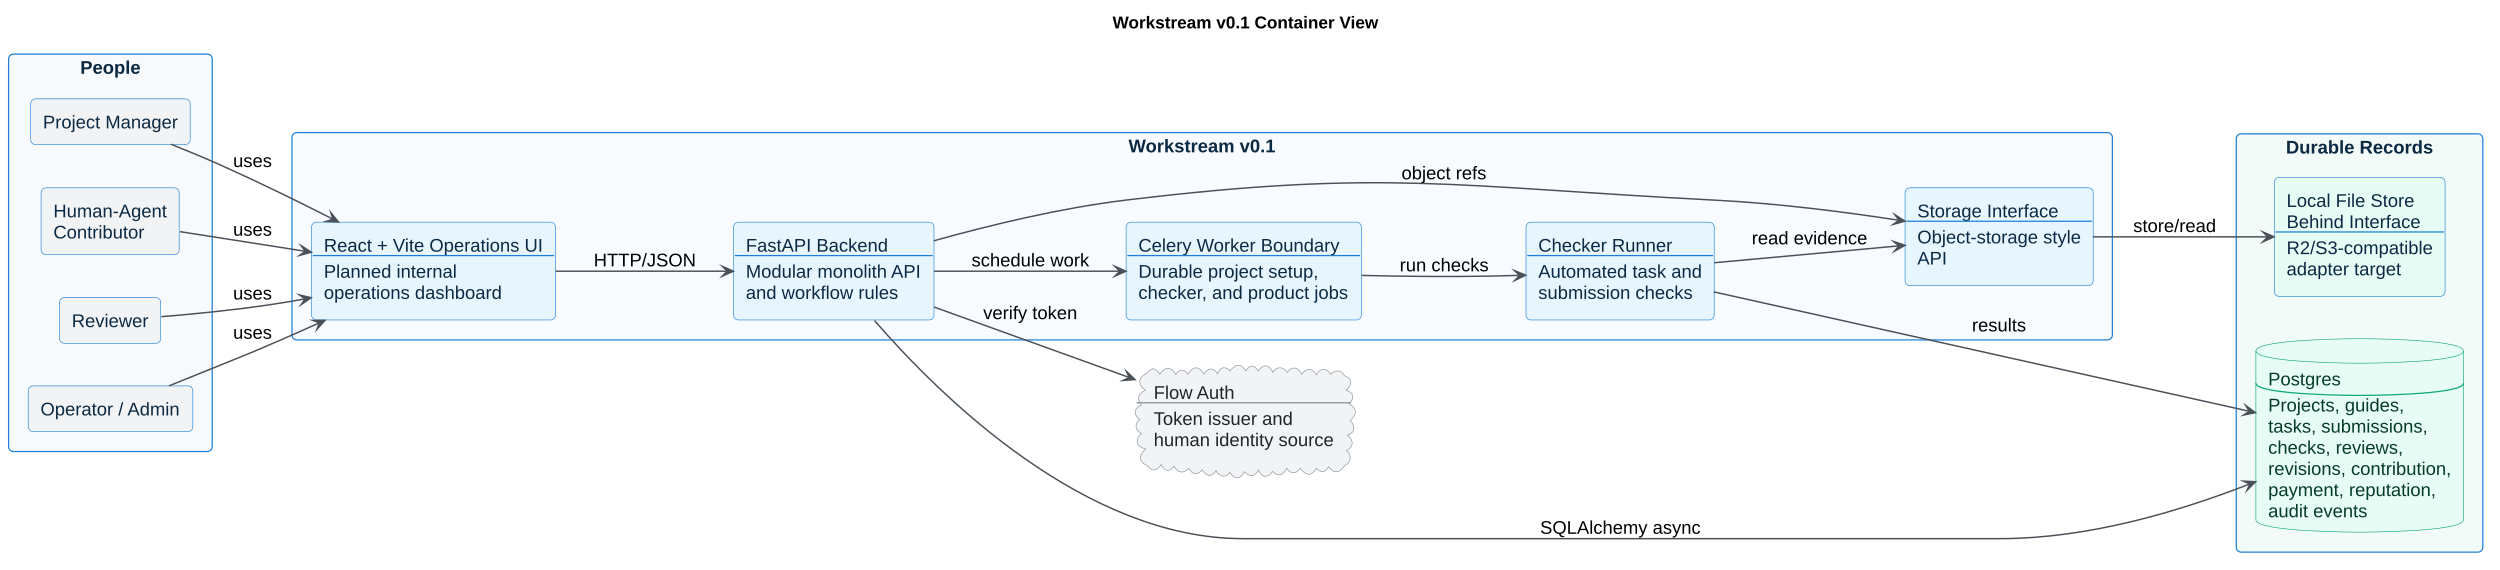
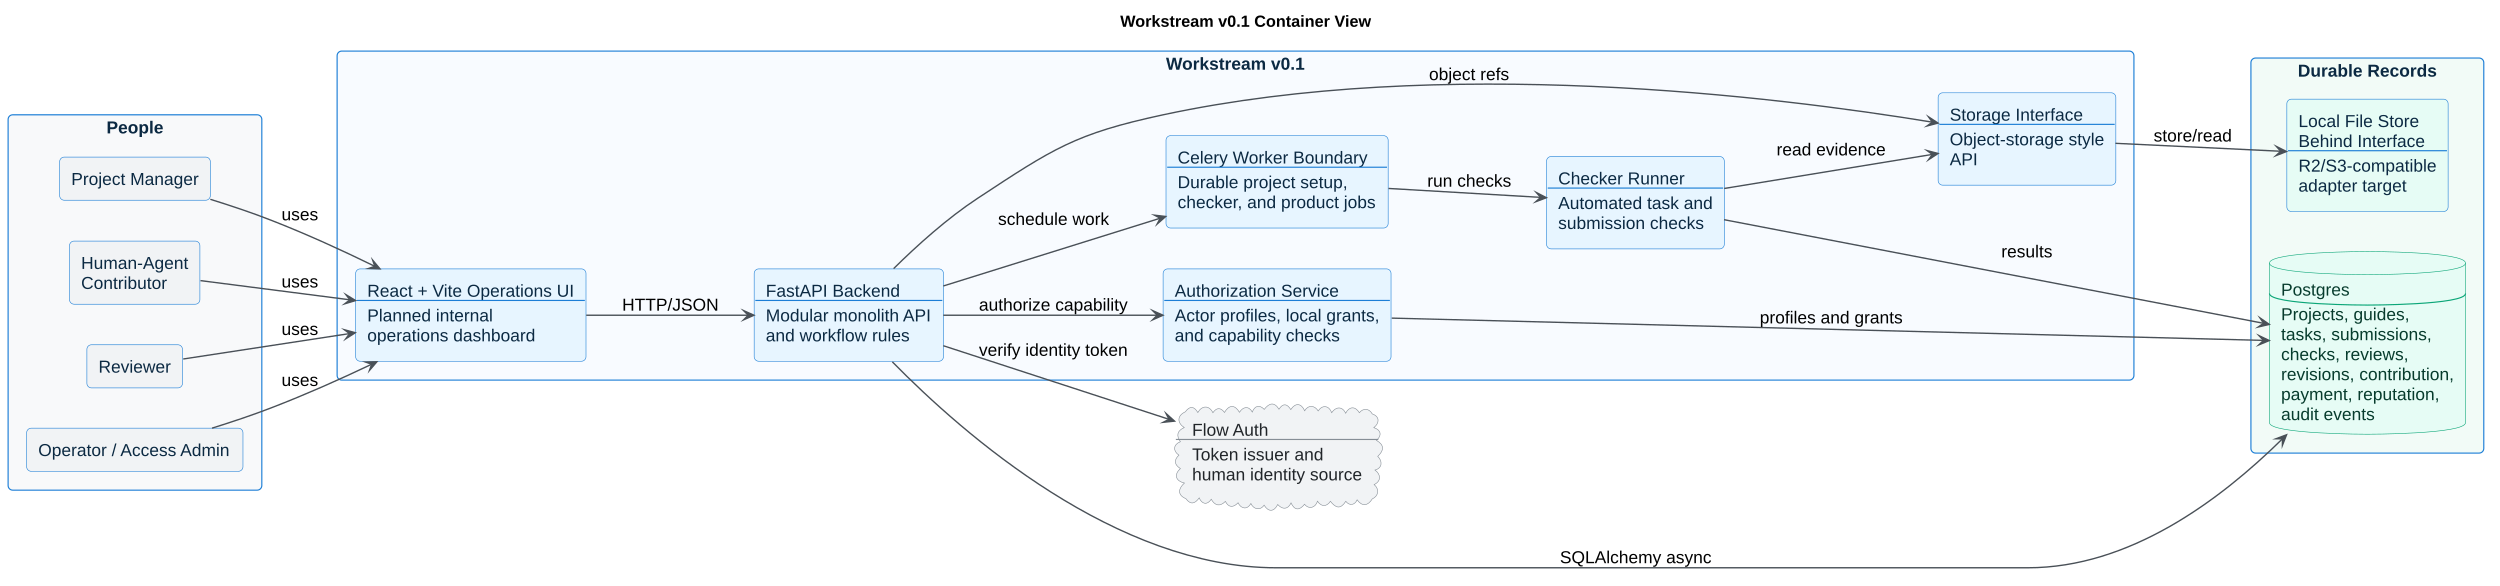
- <svg xmlns="http://www.w3.org/2000/svg" contentStyleType="text/css" data-diagram-type="DESCRIPTION" height="464px" preserveAspectRatio="none" style="width:2038px;height:464px;background:#FFFFFF;" version="1.1" viewBox="0 0 2038 464" width="2038px" zoomAndPan="magnify">
+ <svg xmlns="http://www.w3.org/2000/svg" contentStyleType="text/css" data-diagram-type="DESCRIPTION" height="505px" preserveAspectRatio="none" style="width:2158px;height:505px;background:#FFFFFF;" version="1.1" viewBox="0 0 2158 505" width="2158px" zoomAndPan="magnify">
  <defs />
  <g>
    <g class="title" data-source-line="1">
-       <text fill="#000000" font-family="Arial" font-size="14" font-weight="700" lengthAdjust="spacing" textLength="217.075" x="906.962" y="23.132">Workstream v0.1 Container View</text>
+       <text fill="#000000" font-family="Arial" font-size="14" font-weight="700" lengthAdjust="spacing" textLength="217.075" x="966.962" y="23.132">Workstream v0.1 Container View</text>
    </g>
    <g class="cluster" data-qualified-name="People" data-source-line="29" id="ent0001">
-       <rect fill="#F8F9FA" height="324" rx="4" ry="4" style="stroke:#1C7ED6;stroke-width:1;" width="166" x="7" y="44.099" />
-       <text fill="#0B2942" font-family="Arial" font-size="15" font-weight="700" lengthAdjust="spacing" textLength="49.182" x="65.409" y="60.169">People</text>
+       <rect fill="#F8F9FA" height="324" rx="4" ry="4" style="stroke:#1C7ED6;stroke-width:1;" width="219" x="7" y="99.099" />
+       <text fill="#0B2942" font-family="Arial" font-size="15" font-weight="700" lengthAdjust="spacing" textLength="49.182" x="91.909" y="115.168">People</text>
    </g>
    <g class="cluster" data-qualified-name="Workstream v0.1" data-source-line="38" id="ent0007">
-       <rect fill="#F8FBFF" height="169" rx="4" ry="4" style="stroke:#1C7ED6;stroke-width:1;" width="1484" x="238" y="108.099" />
-       <text fill="#0B2942" font-family="Arial" font-size="15" font-weight="700" lengthAdjust="spacing" textLength="120.059" x="919.971" y="124.168">Workstream v0.1</text>
+       <rect fill="#F8FBFF" height="284" rx="4" ry="4" style="stroke:#1C7ED6;stroke-width:1;" width="1551" x="291" y="44.099" />
+       <text fill="#0B2942" font-family="Arial" font-size="15" font-weight="700" lengthAdjust="spacing" textLength="120.059" x="1006.471" y="60.169">Workstream v0.1</text>
    </g>
-     <g class="cluster" data-qualified-name="Durable Records" data-source-line="46" id="ent0013">
-       <rect fill="#F2FBF7" height="341" rx="4" ry="4" style="stroke:#1C7ED6;stroke-width:1;" width="201" x="1823" y="109.099" />
-       <text fill="#0B2942" font-family="Arial" font-size="15" font-weight="700" lengthAdjust="spacing" textLength="120.037" x="1863.482" y="125.168">Durable Records</text>
+     <g class="cluster" data-qualified-name="Durable Records" data-source-line="47" id="ent0014">
+       <rect fill="#F2FBF7" height="341" rx="4" ry="4" style="stroke:#1C7ED6;stroke-width:1;" width="201" x="1943" y="50.099" />
+       <text fill="#0B2942" font-family="Arial" font-size="15" font-weight="700" lengthAdjust="spacing" textLength="120.037" x="1983.482" y="66.168">Durable Records</text>
    </g>
    <g class="entity" data-qualified-name="People.project_manager" data-source-line="30" id="ent0002">
-       <rect fill="#F1F3F5" height="37.248" rx="4" ry="4" style="stroke:#1C7ED6;stroke-width:0.5;" width="130.054" x="25" y="80.599" />
-       <text fill="#0B2942" font-family="Arial" font-size="15" lengthAdjust="spacing" textLength="110.054" x="35" y="104.668">Project Manager</text>
+       <rect fill="#F1F3F5" height="37.248" rx="4" ry="4" style="stroke:#1C7ED6;stroke-width:0.5;" width="130.054" x="51.5" y="135.599" />
+       <text fill="#0B2942" font-family="Arial" font-size="15" lengthAdjust="spacing" textLength="110.054" x="61.5" y="159.668">Project Manager</text>
    </g>
    <g class="entity" data-qualified-name="People.worker" data-source-line="31" id="ent0003">
-       <rect fill="#F1F3F5" height="54.497" rx="4" ry="4" style="stroke:#1C7ED6;stroke-width:0.5;" width="112.549" x="33.5" y="153.099" />
-       <text fill="#0B2942" font-family="Arial" font-size="15" lengthAdjust="spacing" textLength="92.549" x="43.5" y="177.168">Human-Agent</text>
-       <text fill="#0B2942" font-family="Arial" font-size="15" lengthAdjust="spacing" textLength="74.202" x="43.5" y="194.417">Contributor</text>
+       <rect fill="#F1F3F5" height="54.497" rx="4" ry="4" style="stroke:#1C7ED6;stroke-width:0.5;" width="112.549" x="60" y="208.099" />
+       <text fill="#0B2942" font-family="Arial" font-size="15" lengthAdjust="spacing" textLength="92.549" x="70" y="232.168">Human-Agent</text>
+       <text fill="#0B2942" font-family="Arial" font-size="15" lengthAdjust="spacing" textLength="74.202" x="70" y="249.417">Contributor</text>
    </g>
    <g class="entity" data-qualified-name="People.reviewer" data-source-line="32" id="ent0004">
-       <rect fill="#F1F3F5" height="37.248" rx="4" ry="4" style="stroke:#1C7ED6;stroke-width:0.5;" width="82.519" x="48.5" y="242.599" />
-       <text fill="#0B2942" font-family="Arial" font-size="15" lengthAdjust="spacing" textLength="62.52" x="58.5" y="266.668">Reviewer</text>
+       <rect fill="#F1F3F5" height="37.248" rx="4" ry="4" style="stroke:#1C7ED6;stroke-width:0.5;" width="82.519" x="75" y="297.599" />
+       <text fill="#0B2942" font-family="Arial" font-size="15" lengthAdjust="spacing" textLength="62.52" x="85" y="321.668">Reviewer</text>
    </g>
    <g class="entity" data-qualified-name="People.operator" data-source-line="33" id="ent0005">
-       <rect fill="#F1F3F5" height="37.248" rx="4" ry="4" style="stroke:#1C7ED6;stroke-width:0.5;" width="134.214" x="23" y="314.599" />
-       <text fill="#0B2942" font-family="Arial" font-size="15" lengthAdjust="spacing" textLength="114.214" x="33" y="338.668">Operator / Admin</text>
+       <rect fill="#F1F3F5" height="37.248" rx="4" ry="4" style="stroke:#1C7ED6;stroke-width:0.5;" width="186.728" x="23" y="369.599" />
+       <text fill="#0B2942" font-family="Arial" font-size="15" lengthAdjust="spacing" textLength="166.728" x="33" y="393.668">Operator / Access Admin</text>
    </g>
    <g class="entity" data-qualified-name="Workstream v0.1.frontend" data-source-line="39" id="ent0008">
-       <rect fill="#E7F5FF" height="79.746" rx="4" ry="4" style="stroke:#1C7ED6;stroke-width:0.5;" width="198.835" x="254" y="181.099" />
-       <text fill="#0B2942" font-family="Arial" font-size="15" lengthAdjust="spacing" textLength="178.835" x="264" y="205.168">React + Vite Operations UI</text>
-       <line style="stroke:#1C7ED6;stroke-width:1;" x1="255" x2="451.835" y1="208.347" y2="208.347" />
-       <text fill="#0B2942" font-family="Arial" font-size="15" lengthAdjust="spacing" textLength="108.413" x="264" y="226.417">Planned internal</text>
-       <text fill="#0B2942" font-family="Arial" font-size="15" lengthAdjust="spacing" textLength="145.107" x="264" y="243.666">operations dashboard</text>
+       <rect fill="#E7F5FF" height="79.746" rx="4" ry="4" style="stroke:#1C7ED6;stroke-width:0.5;" width="198.835" x="307" y="232.099" />
+       <text fill="#0B2942" font-family="Arial" font-size="15" lengthAdjust="spacing" textLength="178.835" x="317" y="256.168">React + Vite Operations UI</text>
+       <line style="stroke:#1C7ED6;stroke-width:1;" x1="308" x2="504.835" y1="259.347" y2="259.347" />
+       <text fill="#0B2942" font-family="Arial" font-size="15" lengthAdjust="spacing" textLength="108.413" x="317" y="277.417">Planned internal</text>
+       <text fill="#0B2942" font-family="Arial" font-size="15" lengthAdjust="spacing" textLength="145.107" x="317" y="294.666">operations dashboard</text>
    </g>
    <g class="entity" data-qualified-name="Workstream v0.1.api" data-source-line="40" id="ent0009">
-       <rect fill="#E7F5FF" height="79.746" rx="4" ry="4" style="stroke:#1C7ED6;stroke-width:0.5;" width="163.401" x="598" y="181.099" />
-       <text fill="#0B2942" font-family="Arial" font-size="15" lengthAdjust="spacing" textLength="115.891" x="608" y="205.168">FastAPI Backend</text>
-       <line style="stroke:#1C7ED6;stroke-width:1;" x1="599" x2="760.401" y1="208.347" y2="208.347" />
-       <text fill="#0B2942" font-family="Arial" font-size="15" lengthAdjust="spacing" textLength="143.401" x="608" y="226.417">Modular monolith API</text>
-       <text fill="#0B2942" font-family="Arial" font-size="15" lengthAdjust="spacing" textLength="124.219" x="608" y="243.666">and workflow rules</text>
+       <rect fill="#E7F5FF" height="79.746" rx="4" ry="4" style="stroke:#1C7ED6;stroke-width:0.5;" width="163.401" x="651" y="232.099" />
+       <text fill="#0B2942" font-family="Arial" font-size="15" lengthAdjust="spacing" textLength="115.891" x="661" y="256.168">FastAPI Backend</text>
+       <line style="stroke:#1C7ED6;stroke-width:1;" x1="652" x2="813.401" y1="259.347" y2="259.347" />
+       <text fill="#0B2942" font-family="Arial" font-size="15" lengthAdjust="spacing" textLength="143.401" x="661" y="277.417">Modular monolith API</text>
+       <text fill="#0B2942" font-family="Arial" font-size="15" lengthAdjust="spacing" textLength="124.219" x="661" y="294.666">and workflow rules</text>
    </g>
-     <g class="entity" data-qualified-name="Workstream v0.1.jobs" data-source-line="41" id="ent0010">
-       <rect fill="#E7F5FF" height="79.746" rx="4" ry="4" style="stroke:#1C7ED6;stroke-width:0.5;" width="191.768" x="918" y="181.099" />
-       <text fill="#0B2942" font-family="Arial" font-size="15" lengthAdjust="spacing" textLength="164.224" x="928" y="205.168">Celery Worker Boundary</text>
-       <line style="stroke:#1C7ED6;stroke-width:1;" x1="919" x2="1108.768" y1="208.347" y2="208.347" />
-       <text fill="#0B2942" font-family="Arial" font-size="15" lengthAdjust="spacing" textLength="146.748" x="928" y="226.417">Durable project setup,</text>
-       <text fill="#0B2942" font-family="Arial" font-size="15" lengthAdjust="spacing" textLength="171.768" x="928" y="243.666">checker, and product jobs</text>
+     <g class="entity" data-qualified-name="Workstream v0.1.authorization" data-source-line="41" id="ent0010">
+       <rect fill="#E7F5FF" height="79.746" rx="4" ry="4" style="stroke:#1C7ED6;stroke-width:0.5;" width="196.741" x="1004" y="232.099" />
+       <text fill="#0B2942" font-family="Arial" font-size="15" lengthAdjust="spacing" textLength="141.738" x="1014" y="256.168">Authorization Service</text>
+       <line style="stroke:#1C7ED6;stroke-width:1;" x1="1005" x2="1199.741" y1="259.347" y2="259.347" />
+       <text fill="#0B2942" font-family="Arial" font-size="15" lengthAdjust="spacing" textLength="176.741" x="1014" y="277.417">Actor profiles, local grants,</text>
+       <text fill="#0B2942" font-family="Arial" font-size="15" lengthAdjust="spacing" textLength="142.581" x="1014" y="294.666">and capability checks</text>
    </g>
-     <g class="entity" data-qualified-name="Workstream v0.1.checker" data-source-line="42" id="ent0011">
-       <rect fill="#E7F5FF" height="79.746" rx="4" ry="4" style="stroke:#1C7ED6;stroke-width:0.5;" width="153.418" x="1244" y="181.099" />
-       <text fill="#0B2942" font-family="Arial" font-size="15" lengthAdjust="spacing" textLength="109.219" x="1254" y="205.168">Checker Runner</text>
-       <line style="stroke:#1C7ED6;stroke-width:1;" x1="1245" x2="1396.418" y1="208.347" y2="208.347" />
-       <text fill="#0B2942" font-family="Arial" font-size="15" lengthAdjust="spacing" textLength="133.418" x="1254" y="226.417">Automated task and</text>
-       <text fill="#0B2942" font-family="Arial" font-size="15" lengthAdjust="spacing" textLength="125.881" x="1254" y="243.666">submission checks</text>
+     <g class="entity" data-qualified-name="Workstream v0.1.jobs" data-source-line="42" id="ent0011">
+       <rect fill="#E7F5FF" height="79.746" rx="4" ry="4" style="stroke:#1C7ED6;stroke-width:0.5;" width="191.768" x="1006.5" y="117.099" />
+       <text fill="#0B2942" font-family="Arial" font-size="15" lengthAdjust="spacing" textLength="164.224" x="1016.5" y="141.168">Celery Worker Boundary</text>
+       <line style="stroke:#1C7ED6;stroke-width:1;" x1="1007.5" x2="1197.268" y1="144.347" y2="144.347" />
+       <text fill="#0B2942" font-family="Arial" font-size="15" lengthAdjust="spacing" textLength="146.748" x="1016.5" y="162.417">Durable project setup,</text>
+       <text fill="#0B2942" font-family="Arial" font-size="15" lengthAdjust="spacing" textLength="171.768" x="1016.5" y="179.666">checker, and product jobs</text>
    </g>
-     <g class="entity" data-qualified-name="Workstream v0.1.storage_adapter" data-source-line="43" id="ent0012">
-       <rect fill="#E7F5FF" height="79.746" rx="4" ry="4" style="stroke:#1C7ED6;stroke-width:0.5;" width="153.389" x="1553" y="153.099" />
-       <text fill="#0B2942" font-family="Arial" font-size="15" lengthAdjust="spacing" textLength="115.071" x="1563" y="177.168">Storage Interface</text>
-       <line style="stroke:#1C7ED6;stroke-width:1;" x1="1554" x2="1705.389" y1="180.347" y2="180.347" />
-       <text fill="#0B2942" font-family="Arial" font-size="15" lengthAdjust="spacing" textLength="133.389" x="1563" y="198.417">Object-storage style</text>
-       <text fill="#0B2942" font-family="Arial" font-size="15" lengthAdjust="spacing" textLength="24.177" x="1563" y="215.666">API</text>
+     <g class="entity" data-qualified-name="Workstream v0.1.checker" data-source-line="43" id="ent0012">
+       <rect fill="#E7F5FF" height="79.746" rx="4" ry="4" style="stroke:#1C7ED6;stroke-width:0.5;" width="153.418" x="1335" y="135.099" />
+       <text fill="#0B2942" font-family="Arial" font-size="15" lengthAdjust="spacing" textLength="109.219" x="1345" y="159.168">Checker Runner</text>
+       <line style="stroke:#1C7ED6;stroke-width:1;" x1="1336" x2="1487.418" y1="162.347" y2="162.347" />
+       <text fill="#0B2942" font-family="Arial" font-size="15" lengthAdjust="spacing" textLength="133.418" x="1345" y="180.417">Automated task and</text>
+       <text fill="#0B2942" font-family="Arial" font-size="15" lengthAdjust="spacing" textLength="125.881" x="1345" y="197.666">submission checks</text>
    </g>
-     <g class="entity" data-qualified-name="Durable Records.postgres" data-source-line="47" id="ent0014">
-       <path d="M1839,286.099 C1839,276.099 1923.619,276.099 1923.619,276.099 C1923.619,276.099 2008.238,276.099 2008.238,286.099 L2008.238,423.838 C2008.238,433.838 1923.619,433.838 1923.619,433.838 C1923.619,433.838 1839,433.838 1839,423.838 L1839,286.099" fill="#E6FCF5" style="stroke:#0CA678;stroke-width:0.5;" />
-       <path d="M1839,286.099 C1839,296.099 1923.619,296.099 1923.619,296.099 C1923.619,296.099 2008.238,296.099 2008.238,286.099" fill="none" style="stroke:#0CA678;stroke-width:0.5;" />
-       <text fill="#063B2C" font-family="Arial" font-size="15" lengthAdjust="spacing" textLength="59.194" x="1849" y="314.168">Postgres</text>
-       <path d="M1839,312.347 C1839,322.347 1923.619,322.347 1923.619,322.347 C1923.619,322.347 2008.238,322.347 2008.238,312.347" fill="none" style="stroke:#0CA678;stroke-width:1;" />
-       <text fill="#063B2C" font-family="Arial" font-size="15" lengthAdjust="spacing" textLength="110.889" x="1849" y="335.417">Projects, guides,</text>
-       <text fill="#063B2C" font-family="Arial" font-size="15" lengthAdjust="spacing" textLength="130.042" x="1849" y="352.666">tasks, submissions,</text>
-       <text fill="#063B2C" font-family="Arial" font-size="15" lengthAdjust="spacing" textLength="110.032" x="1849" y="369.914">checks, reviews,</text>
-       <text fill="#063B2C" font-family="Arial" font-size="15" lengthAdjust="spacing" textLength="149.238" x="1849" y="387.163">revisions, contribution,</text>
-       <text fill="#063B2C" font-family="Arial" font-size="15" lengthAdjust="spacing" textLength="136.75" x="1849" y="404.411">payment, reputation,</text>
-       <text fill="#063B2C" font-family="Arial" font-size="15" lengthAdjust="spacing" textLength="80.889" x="1849" y="421.66">audit events</text>
+     <g class="entity" data-qualified-name="Workstream v0.1.storage_adapter" data-source-line="44" id="ent0013">
+       <rect fill="#E7F5FF" height="79.746" rx="4" ry="4" style="stroke:#1C7ED6;stroke-width:0.5;" width="153.389" x="1673" y="80.099" />
+       <text fill="#0B2942" font-family="Arial" font-size="15" lengthAdjust="spacing" textLength="115.071" x="1683" y="104.168">Storage Interface</text>
+       <line style="stroke:#1C7ED6;stroke-width:1;" x1="1674" x2="1825.389" y1="107.347" y2="107.347" />
+       <text fill="#0B2942" font-family="Arial" font-size="15" lengthAdjust="spacing" textLength="133.389" x="1683" y="125.417">Object-storage style</text>
+       <text fill="#0B2942" font-family="Arial" font-size="15" lengthAdjust="spacing" textLength="24.177" x="1683" y="142.666">API</text>
    </g>
-     <g class="entity" data-qualified-name="Durable Records.file_store" data-source-line="48" id="ent0015">
-       <rect fill="#E6FCF5" height="96.994" rx="4" ry="4" style="stroke:#1C7ED6;stroke-width:0.5;" width="139.224" x="1854" y="144.599" />
-       <text fill="#0B2942" font-family="Arial" font-size="15" lengthAdjust="spacing" textLength="104.216" x="1864" y="168.668">Local File Store</text>
-       <text fill="#0B2942" font-family="Arial" font-size="15" lengthAdjust="spacing" textLength="109.241" x="1864" y="185.917">Behind Interface</text>
-       <line style="stroke:#1C7ED6;stroke-width:1;" x1="1855" x2="1992.224" y1="189.096" y2="189.096" />
-       <text fill="#0B2942" font-family="Arial" font-size="15" lengthAdjust="spacing" textLength="119.224" x="1864" y="207.166">R2/S3-compatible</text>
-       <text fill="#0B2942" font-family="Arial" font-size="15" lengthAdjust="spacing" textLength="93.398" x="1864" y="224.414">adapter target</text>
+     <g class="entity" data-qualified-name="Durable Records.postgres" data-source-line="48" id="ent0015">
+       <path d="M1959,227.099 C1959,217.099 2043.619,217.099 2043.619,217.099 C2043.619,217.099 2128.238,217.099 2128.238,227.099 L2128.238,364.838 C2128.238,374.838 2043.619,374.838 2043.619,374.838 C2043.619,374.838 1959,374.838 1959,364.838 L1959,227.099" fill="#E6FCF5" style="stroke:#0CA678;stroke-width:0.5;" />
+       <path d="M1959,227.099 C1959,237.099 2043.619,237.099 2043.619,237.099 C2043.619,237.099 2128.238,237.099 2128.238,227.099" fill="none" style="stroke:#0CA678;stroke-width:0.5;" />
+       <text fill="#063B2C" font-family="Arial" font-size="15" lengthAdjust="spacing" textLength="59.194" x="1969" y="255.168">Postgres</text>
+       <path d="M1959,253.347 C1959,263.347 2043.619,263.347 2043.619,263.347 C2043.619,263.347 2128.238,263.347 2128.238,253.347" fill="none" style="stroke:#0CA678;stroke-width:1;" />
+       <text fill="#063B2C" font-family="Arial" font-size="15" lengthAdjust="spacing" textLength="110.889" x="1969" y="276.417">Projects, guides,</text>
+       <text fill="#063B2C" font-family="Arial" font-size="15" lengthAdjust="spacing" textLength="130.042" x="1969" y="293.666">tasks, submissions,</text>
+       <text fill="#063B2C" font-family="Arial" font-size="15" lengthAdjust="spacing" textLength="110.032" x="1969" y="310.914">checks, reviews,</text>
+       <text fill="#063B2C" font-family="Arial" font-size="15" lengthAdjust="spacing" textLength="149.238" x="1969" y="328.163">revisions, contribution,</text>
+       <text fill="#063B2C" font-family="Arial" font-size="15" lengthAdjust="spacing" textLength="136.75" x="1969" y="345.411">payment, reputation,</text>
+       <text fill="#063B2C" font-family="Arial" font-size="15" lengthAdjust="spacing" textLength="80.889" x="1969" y="362.66">audit events</text>
+     </g>
+     <g class="entity" data-qualified-name="Durable Records.file_store" data-source-line="49" id="ent0016">
+       <rect fill="#E6FCF5" height="96.994" rx="4" ry="4" style="stroke:#1C7ED6;stroke-width:0.5;" width="139.224" x="1974" y="85.599" />
+       <text fill="#0B2942" font-family="Arial" font-size="15" lengthAdjust="spacing" textLength="104.216" x="1984" y="109.668">Local File Store</text>
+       <text fill="#0B2942" font-family="Arial" font-size="15" lengthAdjust="spacing" textLength="109.241" x="1984" y="126.917">Behind Interface</text>
+       <line style="stroke:#1C7ED6;stroke-width:1;" x1="1975" x2="2112.224" y1="130.096" y2="130.096" />
+       <text fill="#0B2942" font-family="Arial" font-size="15" lengthAdjust="spacing" textLength="119.224" x="1984" y="148.166">R2/S3-compatible</text>
+       <text fill="#0B2942" font-family="Arial" font-size="15" lengthAdjust="spacing" textLength="93.398" x="1984" y="165.414">adapter target</text>
    </g>
    <g class="entity" data-qualified-name="flow_auth" data-source-line="36" id="ent0006">
-       <path d="M934.628,304.503 C938.598,299.221 942.062,299.464 945.476,305.058 C948.965,298.976 955.173,298.582 958.484,305.239 C961.62,300.717 965.115,300.534 968.466,304.999 C972.428,298.331 977.318,298.029 981.412,304.872 C984.456,300.138 989.226,298.974 992.483,304.644 C994.506,299.29 998.62,298.013 1002.783,302.377 C1006.898,297.108 1011.244,295.423 1015.516,302.212 C1019.086,296.769 1022.474,297.454 1025.718,302.528 C1029.747,296.389 1034.733,297.013 1037.695,303.538 C1040.841,298.179 1046.335,298.888 1049.35,303.688 C1053.138,298.055 1058.726,299.155 1061.025,305.18 C1064.474,300.072 1070.086,299.378 1073.053,305.688 C1076.214,299.715 1081.241,299.438 1084.884,305.203 C1088.422,301.037 1093.384,301.493 1096.043,306.297 C1102.873,308.696 1102.128,314.414 1097.391,318.132 C1103.576,320.106 1104.613,324.828 1099.707,329.136 C1106.767,333.303 1106.124,337.831 1100.771,342.954 C1104.9,346.883 1104.956,352.946 1098.422,354.752 C1103.465,358.455 1103.954,364.257 1097.674,367.285 C1102.311,371.198 1101.564,377.149 1096.015,379.701 C1092.318,385.651 1087.392,386.521 1082.98,380.478 C1080.831,385.135 1076.46,385.85 1073.173,381.753 C1068.543,388.91 1064.521,387.553 1059.905,381.739 C1056.54,386.66 1052.1,386.564 1048.766,381.704 C1047.049,387.059 1041.657,389.18 1037.571,384.293 C1033.251,389.728 1029.046,389.841 1025.922,383.144 C1023.118,389.035 1018.473,388.943 1014.435,384.519 C1011.232,390.907 1006.455,391.176 1002.674,385.063 C999.133,390.092 993.601,388.611 991.269,383.679 C988.063,389.298 982.747,388.265 980.196,383.013 C976.203,387.207 972.173,387.428 969.237,381.83 C964.476,386.601 960.237,385.505 957.044,379.975 C953.477,385.337 948.985,384.177 946.639,378.793 C943.019,383.742 939.387,385.109 935.154,379.458 C927.392,376.092 928.825,370.552 933.883,365.978 C926.452,364.198 924.531,358.924 930.403,353.45 C925.23,350.182 924.59,346.223 929.118,341.878 C923.763,338.214 924.285,332.67 930.405,330.279 C926.605,324.846 927.725,320.824 933.736,318.068 C927.431,313.931 927.562,307.761 934.628,304.503" fill="#F1F3F5" style="stroke:#868E96;stroke-width:0.5;" />
-       <text fill="#212529" font-family="Arial" font-size="15" lengthAdjust="spacing" textLength="66.694" x="940.5" y="325.168">Flow Auth</text>
-       <line style="stroke:#868E96;stroke-width:1;" x1="926.5" x2="1101.248" y1="328.347" y2="328.347" />
-       <text fill="#212529" font-family="Arial" font-size="15" lengthAdjust="spacing" textLength="115.064" x="940.5" y="346.417">Token issuer and</text>
-       <text fill="#212529" font-family="Arial" font-size="15" lengthAdjust="spacing" textLength="146.748" x="940.5" y="363.666">human identity source</text>
+       <path d="M1023.128,355.503 C1027.098,350.221 1030.562,350.464 1033.976,356.058 C1037.465,349.976 1043.674,349.582 1046.984,356.239 C1050.12,351.717 1053.615,351.534 1056.966,355.999 C1060.928,349.331 1065.818,349.029 1069.912,355.872 C1072.956,351.138 1077.726,349.974 1080.983,355.644 C1083.006,350.29 1087.12,349.013 1091.283,353.377 C1095.398,348.108 1099.744,346.423 1104.016,353.212 C1107.586,347.769 1110.974,348.454 1114.218,353.528 C1118.247,347.389 1123.233,348.013 1126.195,354.538 C1129.341,349.179 1134.835,349.888 1137.85,354.688 C1141.638,349.055 1147.226,350.155 1149.525,356.18 C1152.974,351.072 1158.586,350.378 1161.553,356.688 C1164.714,350.715 1169.741,350.438 1173.384,356.203 C1176.922,352.037 1181.884,352.493 1184.543,357.297 C1191.373,359.696 1190.628,365.414 1185.891,369.132 C1192.076,371.106 1193.113,375.828 1188.207,380.136 C1195.267,384.303 1194.624,388.831 1189.271,393.954 C1193.4,397.883 1193.456,403.946 1186.922,405.752 C1191.965,409.455 1192.454,415.257 1186.174,418.285 C1190.811,422.198 1190.064,428.149 1184.515,430.701 C1180.818,436.651 1175.892,437.521 1171.48,431.478 C1169.331,436.135 1164.96,436.85 1161.673,432.753 C1157.043,439.91 1153.021,438.553 1148.405,432.739 C1145.04,437.66 1140.6,437.564 1137.266,432.704 C1135.549,438.059 1130.157,440.18 1126.071,435.293 C1121.751,440.728 1117.546,440.841 1114.422,434.144 C1111.618,440.035 1106.974,439.943 1102.935,435.519 C1099.733,441.907 1094.955,442.176 1091.174,436.063 C1087.633,441.092 1082.101,439.611 1079.768,434.679 C1076.563,440.298 1071.247,439.265 1068.696,434.013 C1064.703,438.207 1060.673,438.428 1057.737,432.83 C1052.976,437.601 1048.737,436.505 1045.544,430.975 C1041.977,436.337 1037.485,435.177 1035.139,429.793 C1031.519,434.742 1027.887,436.109 1023.654,430.458 C1015.892,427.092 1017.325,421.552 1022.383,416.978 C1014.952,415.198 1013.031,409.924 1018.903,404.45 C1013.73,401.182 1013.09,397.223 1017.618,392.878 C1012.263,389.214 1012.785,383.67 1018.905,381.279 C1015.105,375.846 1016.225,371.824 1022.236,369.068 C1015.931,364.931 1016.062,358.761 1023.128,355.503" fill="#F1F3F5" style="stroke:#868E96;stroke-width:0.5;" />
+       <text fill="#212529" font-family="Arial" font-size="15" lengthAdjust="spacing" textLength="66.694" x="1029" y="376.168">Flow Auth</text>
+       <line style="stroke:#868E96;stroke-width:1;" x1="1015" x2="1189.748" y1="379.347" y2="379.347" />
+       <text fill="#212529" font-family="Arial" font-size="15" lengthAdjust="spacing" textLength="115.064" x="1029" y="397.417">Token issuer and</text>
+       <text fill="#212529" font-family="Arial" font-size="15" lengthAdjust="spacing" textLength="146.748" x="1029" y="414.666">human identity source</text>
    </g>
-     <g class="link" data-entity-1="ent0002" data-entity-2="ent0008" data-link-type="dependency" data-source-line="51" id="lnk16">
-       <path d="M139.42,117.599 C152.98,123.009 167.65,129.089 181,135.099 C212.44,149.239 242.033,163.732 271.443,178.692" fill="none" id="project_manager-to-frontend" style="stroke:#495057;stroke-width:1.2;" />
-       <polygon fill="#495057" points="275.9,180.959,269.692,173.313,271.443,178.692,266.065,180.443,275.9,180.959" style="stroke:#495057;stroke-width:1.2;stroke-linejoin:miter;stroke-miterlimit:10;" />
-       <text fill="#000000" font-family="Arial" font-size="15" lengthAdjust="spacing" textLength="31.685" x="190" y="136.168">uses</text>
+     <g class="link" data-entity-1="ent0002" data-entity-2="ent0008" data-link-type="dependency" data-source-line="52" id="lnk17">
+       <path d="M181.57,172.059 C198.77,177.369 217.24,183.549 234,190.099 C265.35,202.359 294.448,215.672 323.528,229.892" fill="none" id="project_manager-to-frontend" style="stroke:#495057;stroke-width:1.2;" />
+       <polygon fill="#495057" points="328.02,232.089,321.692,224.542,323.528,229.892,318.178,231.728,328.02,232.089" style="stroke:#495057;stroke-width:1.2;stroke-linejoin:miter;stroke-miterlimit:10;" />
+       <text fill="#000000" font-family="Arial" font-size="15" lengthAdjust="spacing" textLength="31.685" x="243" y="190.168">uses</text>
    </g>
-     <g class="link" data-entity-1="ent0003" data-entity-2="ent0008" data-link-type="dependency" data-source-line="52" id="lnk17">
-       <path d="M146.78,188.849 C177.9,193.729 212.65,199.175 248.84,204.845" fill="none" id="worker-to-frontend" style="stroke:#495057;stroke-width:1.2;" />
-       <polygon fill="#495057" points="253.78,205.619,245.508,200.274,248.84,204.845,244.269,208.177,253.78,205.619" style="stroke:#495057;stroke-width:1.2;stroke-linejoin:miter;stroke-miterlimit:10;" />
-       <text fill="#000000" font-family="Arial" font-size="15" lengthAdjust="spacing" textLength="31.685" x="190" y="192.168">uses</text>
+     <g class="link" data-entity-1="ent0003" data-entity-2="ent0008" data-link-type="dependency" data-source-line="53" id="lnk18">
+       <path d="M173.03,242.229 C210.95,247.109 257.281,253.051 302.031,258.801" fill="none" id="worker-to-frontend" style="stroke:#495057;stroke-width:1.2;" />
+       <polygon fill="#495057" points="306.99,259.439,298.573,254.324,302.031,258.801,297.554,262.259,306.99,259.439" style="stroke:#495057;stroke-width:1.2;stroke-linejoin:miter;stroke-miterlimit:10;" />
+       <text fill="#000000" font-family="Arial" font-size="15" lengthAdjust="spacing" textLength="31.685" x="243" y="248.168">uses</text>
    </g>
-     <g class="link" data-entity-1="ent0004" data-entity-2="ent0008" data-link-type="dependency" data-source-line="53" id="lnk18">
-       <path d="M131.56,258.179 C157.51,256.039 191.84,252.699 222,248.099 C232.29,246.529 238.085,245.597 248.735,243.607" fill="none" id="reviewer-to-frontend" style="stroke:#495057;stroke-width:1.2;" />
-       <polygon fill="#495057" points="253.65,242.689,244.068,240.41,248.735,243.607,245.538,248.274,253.65,242.689" style="stroke:#495057;stroke-width:1.2;stroke-linejoin:miter;stroke-miterlimit:10;" />
-       <text fill="#000000" font-family="Arial" font-size="15" lengthAdjust="spacing" textLength="31.685" x="190" y="244.168">uses</text>
+     <g class="link" data-entity-1="ent0004" data-entity-2="ent0008" data-link-type="dependency" data-source-line="54" id="lnk19">
+       <path d="M158.15,309.889 C196.61,304.009 250.897,295.714 301.757,287.944" fill="none" id="reviewer-to-frontend" style="stroke:#495057;stroke-width:1.2;" />
+       <polygon fill="#495057" points="306.7,287.189,297.199,284.594,301.757,287.944,298.407,292.502,306.7,287.189" style="stroke:#495057;stroke-width:1.2;stroke-linejoin:miter;stroke-miterlimit:10;" />
+       <text fill="#000000" font-family="Arial" font-size="15" lengthAdjust="spacing" textLength="31.685" x="243" y="289.168">uses</text>
    </g>
-     <g class="link" data-entity-1="ent0005" data-entity-2="ent0008" data-link-type="dependency" data-source-line="54" id="lnk19">
-       <path d="M137.76,314.529 C151.69,308.959 166.97,302.809 181,297.099 C199.27,289.659 203.9,287.939 222,280.099 C235.92,274.069 246.047,269.603 260.357,263.193" fill="none" id="operator-to-frontend" style="stroke:#495057;stroke-width:1.2;" />
-       <polygon fill="#495057" points="264.92,261.149,255.071,261.177,260.357,263.193,258.342,268.478,264.92,261.149" style="stroke:#495057;stroke-width:1.2;stroke-linejoin:miter;stroke-miterlimit:10;" />
-       <text fill="#000000" font-family="Arial" font-size="15" lengthAdjust="spacing" textLength="31.685" x="190" y="276.168">uses</text>
+     <g class="link" data-entity-1="ent0005" data-entity-2="ent0008" data-link-type="dependency" data-source-line="55" id="lnk20">
+       <path d="M183.05,369.569 C199.81,364.359 217.71,358.379 234,352.099 C264.35,340.399 292.353,327.923 320.833,314.403" fill="none" id="operator-to-frontend" style="stroke:#495057;stroke-width:1.2;" />
+       <polygon fill="#495057" points="325.35,312.259,315.504,312.505,320.833,314.403,318.935,319.732,325.35,312.259" style="stroke:#495057;stroke-width:1.2;stroke-linejoin:miter;stroke-miterlimit:10;" />
+       <text fill="#000000" font-family="Arial" font-size="15" lengthAdjust="spacing" textLength="31.685" x="243" y="333.168">uses</text>
    </g>
-     <g class="link" data-entity-1="ent0008" data-entity-2="ent0009" data-link-type="dependency" data-source-line="56" id="lnk20">
-       <path d="M453.03,221.099 C499.39,221.099 548.98,221.099 592.84,221.099" fill="none" id="frontend-to-api" style="stroke:#495057;stroke-width:1.2;" />
-       <polygon fill="#495057" points="597.84,221.099,588.84,217.099,592.84,221.099,588.84,225.099,597.84,221.099" style="stroke:#495057;stroke-width:1.2;stroke-linejoin:miter;stroke-miterlimit:10;" />
-       <text fill="#000000" font-family="Arial" font-size="15" lengthAdjust="spacing" textLength="83.335" x="484" y="217.168">HTTP/JSON</text>
+     <g class="link" data-entity-1="ent0008" data-entity-2="ent0009" data-link-type="dependency" data-source-line="57" id="lnk21">
+       <path d="M506.03,272.099 C552.39,272.099 601.98,272.099 645.84,272.099" fill="none" id="frontend-to-api" style="stroke:#495057;stroke-width:1.2;" />
+       <polygon fill="#495057" points="650.84,272.099,641.84,268.099,645.84,272.099,641.84,276.099,650.84,272.099" style="stroke:#495057;stroke-width:1.2;stroke-linejoin:miter;stroke-miterlimit:10;" />
+       <text fill="#000000" font-family="Arial" font-size="15" lengthAdjust="spacing" textLength="83.335" x="537" y="268.168">HTTP/JSON</text>
    </g>
-     <g class="link" data-entity-1="ent0009" data-entity-2="ent0006" data-link-type="dependency" data-source-line="57" id="lnk21">
-       <path d="M761.41,250.299 C811.01,268.199 869.797,289.422 920.597,307.752" fill="none" id="api-to-flow_auth" style="stroke:#495057;stroke-width:1.2;" />
-       <polygon fill="#495057" points="925.3,309.449,918.192,302.631,920.597,307.752,915.477,310.156,925.3,309.449" style="stroke:#495057;stroke-width:1.2;stroke-linejoin:miter;stroke-miterlimit:10;" />
-       <text fill="#000000" font-family="Arial" font-size="15" lengthAdjust="spacing" textLength="76.699" x="801.5" y="260.168">verify token</text>
+     <g class="link" data-entity-1="ent0009" data-entity-2="ent0006" data-link-type="dependency" data-source-line="58" id="lnk22">
+       <path d="M814.26,298.429 C873.29,317.679 948.526,342.219 1009.106,361.969" fill="none" id="api-to-flow_auth" style="stroke:#495057;stroke-width:1.2;" />
+       <polygon fill="#495057" points="1013.86,363.519,1006.543,356.926,1009.106,361.969,1004.063,364.532,1013.86,363.519" style="stroke:#495057;stroke-width:1.2;stroke-linejoin:miter;stroke-miterlimit:10;" />
+       <text fill="#000000" font-family="Arial" font-size="15" lengthAdjust="spacing" textLength="128.394" x="845" y="307.168">verify identity token</text>
    </g>
-     <g class="link" data-entity-1="ent0009" data-entity-2="ent0014" data-link-type="dependency" data-source-line="58" id="lnk22">
-       <path d="M712.91,261.339 C767.58,324.329 884.78,439.099 1013,439.099 C1013,439.099 1013,439.099 1630.5,439.099 C1702.77,439.099 1776.651,416.853 1834.061,394.493" fill="none" id="api-to-postgres" style="stroke:#495057;stroke-width:1.2;" />
-       <polygon fill="#495057" points="1838.72,392.679,1828.882,392.218,1834.061,394.493,1831.785,399.672,1838.72,392.679" style="stroke:#495057;stroke-width:1.2;stroke-linejoin:miter;stroke-miterlimit:10;" />
-       <text fill="#000000" font-family="Arial" font-size="15" lengthAdjust="spacing" textLength="130.884" x="1255.5" y="435.168">SQLAlchemy async</text>
+     <g class="link" data-entity-1="ent0009" data-entity-2="ent0010" data-link-type="dependency" data-source-line="59" id="lnk23">
+       <path d="M814.26,272.099 C870.12,272.099 939.74,272.099 998.92,272.099" fill="none" id="api-to-authorization" style="stroke:#495057;stroke-width:1.2;" />
+       <polygon fill="#495057" points="1003.92,272.099,994.92,268.099,998.92,272.099,994.92,276.099,1003.92,272.099" style="stroke:#495057;stroke-width:1.2;stroke-linejoin:miter;stroke-miterlimit:10;" />
+       <text fill="#000000" font-family="Arial" font-size="15" lengthAdjust="spacing" textLength="128.408" x="845" y="268.168">authorize capability</text>
    </g>
-     <g class="link" data-entity-1="ent0009" data-entity-2="ent0012" data-link-type="dependency" data-source-line="59" id="lnk23">
-       <path d="M761.23,196.289 C806.77,183.579 865.01,169.469 918,163.099 C1129.37,137.679 1184.39,152.159 1397,163.099 C1449.31,165.789 1502.867,172.654 1547.977,179.544" fill="none" id="api-to-storage_adapter" style="stroke:#495057;stroke-width:1.2;" />
-       <polygon fill="#495057" points="1552.92,180.299,1544.627,174.986,1547.977,179.544,1543.419,182.894,1552.92,180.299" style="stroke:#495057;stroke-width:1.2;stroke-linejoin:miter;stroke-miterlimit:10;" />
-       <text fill="#000000" font-family="Arial" font-size="15" lengthAdjust="spacing" textLength="69.199" x="1142.5" y="146.168">object refs</text>
+     <g class="link" data-entity-1="ent0010" data-entity-2="ent0015" data-link-type="dependency" data-source-line="60" id="lnk24">
+       <path d="M1201.33,274.599 C1386.52,279.329 1780.272,289.401 1953.882,293.831" fill="none" id="authorization-to-postgres" style="stroke:#495057;stroke-width:1.2;" />
+       <polygon fill="#495057" points="1958.88,293.959,1949.985,289.73,1953.882,293.831,1949.781,297.728,1958.88,293.959" style="stroke:#495057;stroke-width:1.2;stroke-linejoin:miter;stroke-miterlimit:10;" />
+       <text fill="#000000" font-family="Arial" font-size="15" lengthAdjust="spacing" textLength="123.406" x="1519" y="279.168">profiles and grants</text>
    </g>
-     <g class="link" data-entity-1="ent0009" data-entity-2="ent0010" data-link-type="dependency" data-source-line="60" id="lnk24">
-       <path d="M761.41,221.099 C808.61,221.099 863.38,221.099 912.83,221.099" fill="none" id="api-to-jobs" style="stroke:#495057;stroke-width:1.2;" />
-       <polygon fill="#495057" points="917.83,221.099,908.83,217.099,912.83,221.099,908.83,225.099,917.83,221.099" style="stroke:#495057;stroke-width:1.2;stroke-linejoin:miter;stroke-miterlimit:10;" />
-       <text fill="#000000" font-family="Arial" font-size="15" lengthAdjust="spacing" textLength="95.881" x="792" y="217.168">schedule work</text>
+     <g class="link" data-entity-1="ent0009" data-entity-2="ent0015" data-link-type="dependency" data-source-line="61" id="lnk25">
+       <path d="M770.27,312.339 C832.06,375.329 963.57,490.099 1101.5,490.099 C1101.5,490.099 1101.5,490.099 1750.5,490.099 C1837.99,490.099 1915.737,432.437 1970.207,378.797" fill="none" id="api-to-postgres" style="stroke:#495057;stroke-width:1.2;" />
+       <polygon fill="#495057" points="1973.77,375.289,1964.551,378.753,1970.207,378.797,1970.164,384.454,1973.77,375.289" style="stroke:#495057;stroke-width:1.2;stroke-linejoin:miter;stroke-miterlimit:10;" />
+       <text fill="#000000" font-family="Arial" font-size="15" lengthAdjust="spacing" textLength="130.884" x="1346.5" y="486.168">SQLAlchemy async</text>
    </g>
-     <g class="link" data-entity-1="ent0010" data-entity-2="ent0011" data-link-type="dependency" data-source-line="61" id="lnk25">
-       <path d="M1110.15,224.519 C1143.04,225.309 1180.14,225.739 1214,225.099 C1223.62,224.919 1228.733,224.799 1238.733,224.479" fill="none" id="jobs-to-checker" style="stroke:#495057;stroke-width:1.2;" />
-       <polygon fill="#495057" points="1243.73,224.319,1234.607,220.608,1238.733,224.479,1234.862,228.604,1243.73,224.319" style="stroke:#495057;stroke-width:1.2;stroke-linejoin:miter;stroke-miterlimit:10;" />
-       <text fill="#000000" font-family="Arial" font-size="15" lengthAdjust="spacing" textLength="72.532" x="1141" y="221.168">run checks</text>
+     <g class="link" data-entity-1="ent0009" data-entity-2="ent0013" data-link-type="dependency" data-source-line="62" id="lnk26">
+       <path d="M771.36,231.879 C791.6,211.889 817.72,188.379 844,171.099 C909.15,128.259 927.76,115.459 1004,99.099 C1243.89,47.609 1532.256,83.179 1667.986,105.449" fill="none" id="api-to-storage_adapter" style="stroke:#495057;stroke-width:1.2;" />
+       <polygon fill="#495057" points="1672.92,106.259,1664.686,100.854,1667.986,105.449,1663.391,108.749,1672.92,106.259" style="stroke:#495057;stroke-width:1.2;stroke-linejoin:miter;stroke-miterlimit:10;" />
+       <text fill="#000000" font-family="Arial" font-size="15" lengthAdjust="spacing" textLength="69.199" x="1233.5" y="69.168">object refs</text>
    </g>
-     <g class="link" data-entity-1="ent0011" data-entity-2="ent0014" data-link-type="dependency" data-source-line="62" id="lnk26">
-       <path d="M1397.01,237.939 C1509.72,263.059 1716.35,309.13 1833.74,335.31" fill="none" id="checker-to-postgres" style="stroke:#495057;stroke-width:1.2;" />
-       <polygon fill="#495057" points="1838.62,336.399,1830.707,330.536,1833.74,335.31,1828.965,338.344,1838.62,336.399" style="stroke:#495057;stroke-width:1.2;stroke-linejoin:miter;stroke-miterlimit:10;" />
-       <text fill="#000000" font-family="Arial" font-size="15" lengthAdjust="spacing" textLength="44.18" x="1607.5" y="270.168">results</text>
+     <g class="link" data-entity-1="ent0009" data-entity-2="ent0011" data-link-type="dependency" data-source-line="63" id="lnk27">
+       <path d="M814.26,246.859 C870.86,229.179 941.948,206.96 1001.498,188.35" fill="none" id="api-to-jobs" style="stroke:#495057;stroke-width:1.2;" />
+       <polygon fill="#495057" points="1006.27,186.859,996.487,185.725,1001.498,188.35,998.873,193.361,1006.27,186.859" style="stroke:#495057;stroke-width:1.2;stroke-linejoin:miter;stroke-miterlimit:10;" />
+       <text fill="#000000" font-family="Arial" font-size="15" lengthAdjust="spacing" textLength="95.881" x="861.5" y="194.168">schedule work</text>
    </g>
-     <g class="link" data-entity-1="ent0011" data-entity-2="ent0012" data-link-type="dependency" data-source-line="63" id="lnk27">
-       <path d="M1397.39,214.179 C1444.8,209.849 1500.631,204.763 1547.971,200.443" fill="none" id="checker-to-storage_adapter" style="stroke:#495057;stroke-width:1.2;" />
-       <polygon fill="#495057" points="1552.95,199.989,1543.624,196.823,1547.971,200.443,1544.351,204.79,1552.95,199.989" style="stroke:#495057;stroke-width:1.2;stroke-linejoin:miter;stroke-miterlimit:10;" />
-       <text fill="#000000" font-family="Arial" font-size="15" lengthAdjust="spacing" textLength="94.233" x="1428" y="199.168">read evidence</text>
+     <g class="link" data-entity-1="ent0011" data-entity-2="ent0012" data-link-type="dependency" data-source-line="64" id="lnk28">
+       <path d="M1198.53,162.669 C1242.38,165.239 1288.729,167.955 1329.889,170.375" fill="none" id="jobs-to-checker" style="stroke:#495057;stroke-width:1.2;" />
+       <polygon fill="#495057" points="1334.88,170.669,1326.13,166.147,1329.889,170.375,1325.661,174.133,1334.88,170.669" style="stroke:#495057;stroke-width:1.2;stroke-linejoin:miter;stroke-miterlimit:10;" />
+       <text fill="#000000" font-family="Arial" font-size="15" lengthAdjust="spacing" textLength="72.532" x="1232" y="161.168">run checks</text>
    </g>
-     <g class="link" data-entity-1="ent0012" data-entity-2="ent0015" data-link-type="dependency" data-source-line="64" id="lnk28">
-       <path d="M1706.08,193.099 C1751.7,193.099 1804.39,193.099 1848.73,193.099" fill="none" id="storage_adapter-to-file_store" style="stroke:#495057;stroke-width:1.2;" />
-       <polygon fill="#495057" points="1853.73,193.099,1844.73,189.099,1848.73,193.099,1844.73,197.099,1853.73,193.099" style="stroke:#495057;stroke-width:1.2;stroke-linejoin:miter;stroke-miterlimit:10;" />
-       <text fill="#000000" font-family="Arial" font-size="15" lengthAdjust="spacing" textLength="67.537" x="1739" y="189.168">store/read</text>
+     <g class="link" data-entity-1="ent0012" data-entity-2="ent0015" data-link-type="dependency" data-source-line="65" id="lnk29">
+       <path d="M1488.18,189.639 C1606.78,212.409 1830.66,255.416 1953.98,279.096" fill="none" id="checker-to-postgres" style="stroke:#495057;stroke-width:1.2;" />
+       <polygon fill="#495057" points="1958.89,280.039,1950.806,274.413,1953.98,279.096,1949.297,282.27,1958.89,280.039" style="stroke:#495057;stroke-width:1.2;stroke-linejoin:miter;stroke-miterlimit:10;" />
+       <text fill="#000000" font-family="Arial" font-size="15" lengthAdjust="spacing" textLength="44.18" x="1727.5" y="222.168">results</text>
+     </g>
+     <g class="link" data-entity-1="ent0012" data-entity-2="ent0013" data-link-type="dependency" data-source-line="66" id="lnk30">
+       <path d="M1488.32,162.689 C1543.49,153.659 1612.916,142.296 1668.016,133.276" fill="none" id="checker-to-storage_adapter" style="stroke:#495057;stroke-width:1.2;" />
+       <polygon fill="#495057" points="1672.95,132.469,1663.422,129.975,1668.016,133.276,1664.714,137.87,1672.95,132.469" style="stroke:#495057;stroke-width:1.2;stroke-linejoin:miter;stroke-miterlimit:10;" />
+       <text fill="#000000" font-family="Arial" font-size="15" lengthAdjust="spacing" textLength="94.233" x="1533.5" y="134.168">read evidence</text>
+     </g>
+     <g class="link" data-entity-1="ent0013" data-entity-2="ent0016" data-link-type="dependency" data-source-line="67" id="lnk31">
+       <path d="M1826.08,123.719 C1871.7,125.909 1924.396,128.44 1968.736,130.56" fill="none" id="storage_adapter-to-file_store" style="stroke:#495057;stroke-width:1.2;" />
+       <polygon fill="#495057" points="1973.73,130.799,1964.931,126.373,1968.736,130.56,1964.549,134.364,1973.73,130.799" style="stroke:#495057;stroke-width:1.2;stroke-linejoin:miter;stroke-miterlimit:10;" />
+       <text fill="#000000" font-family="Arial" font-size="15" lengthAdjust="spacing" textLength="67.537" x="1859" y="122.168">store/read</text>
    </g>
  </g>
</svg>
